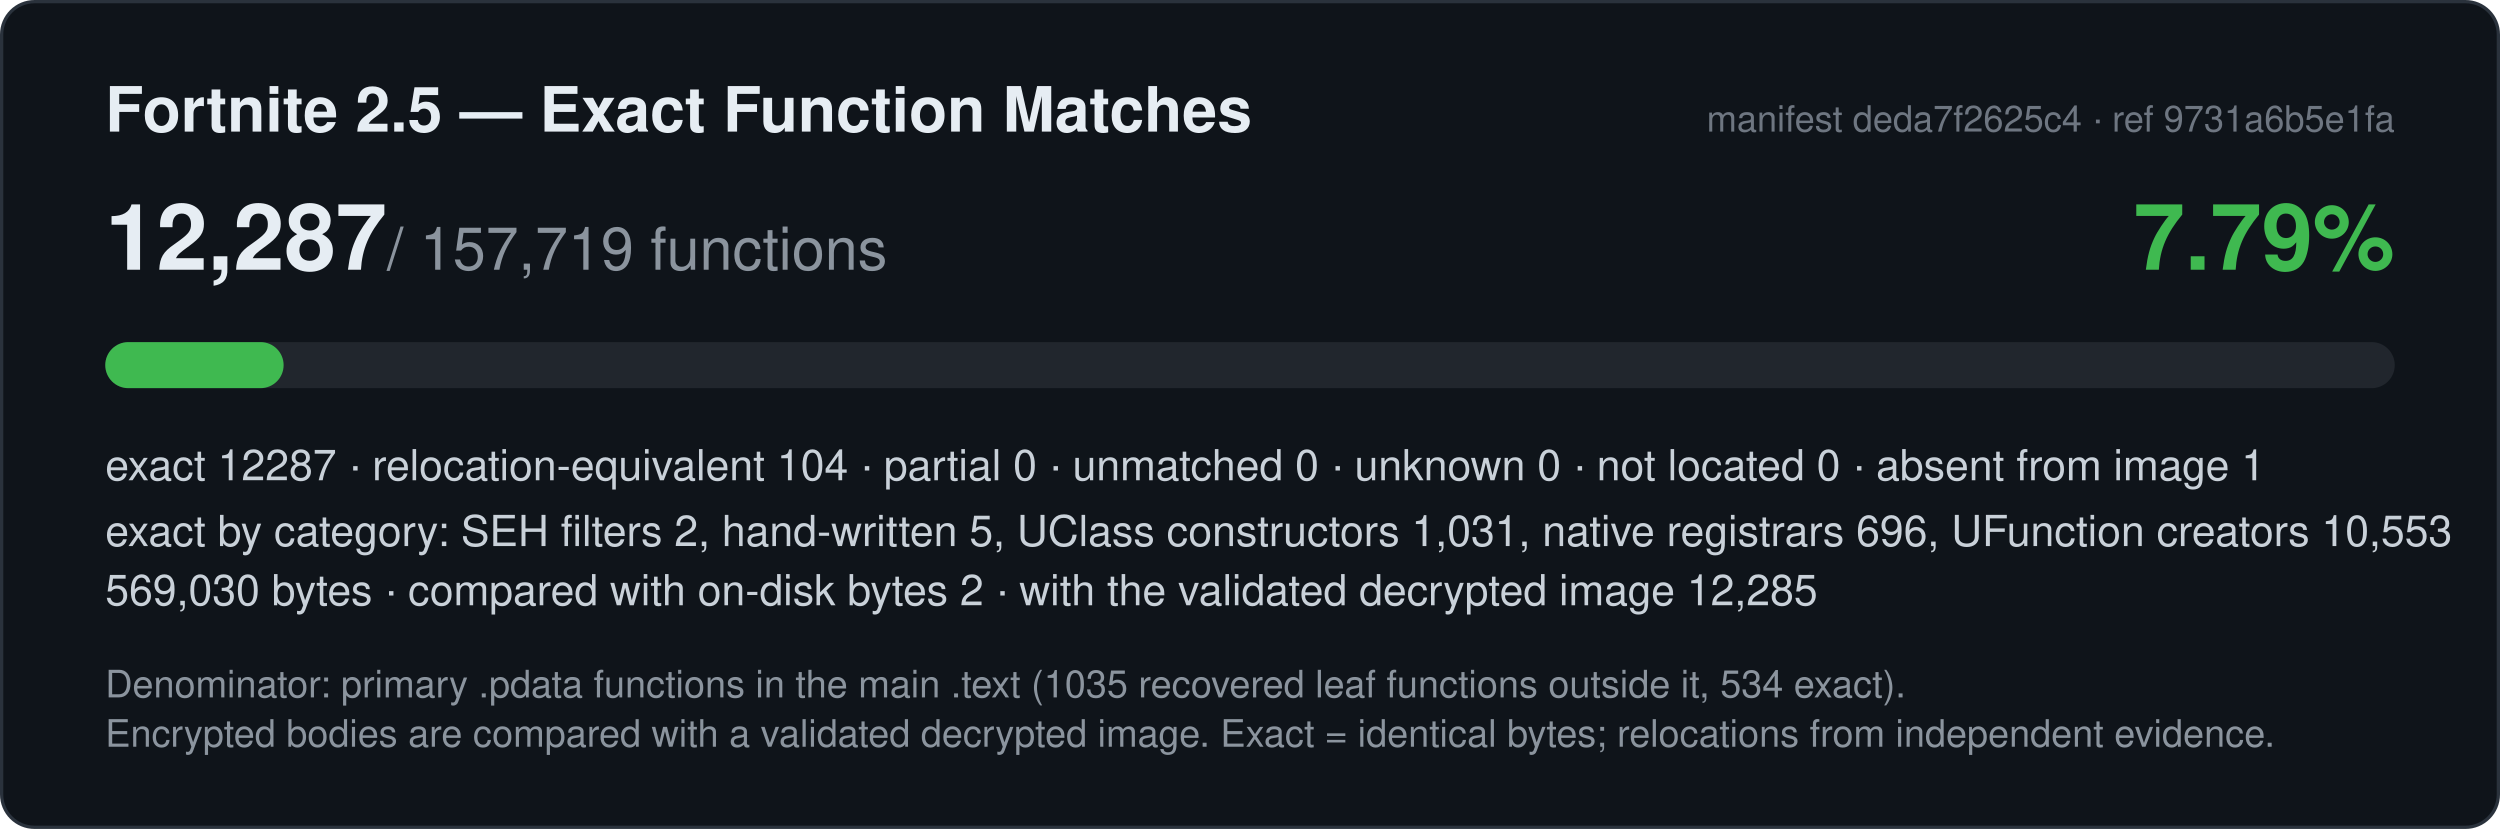
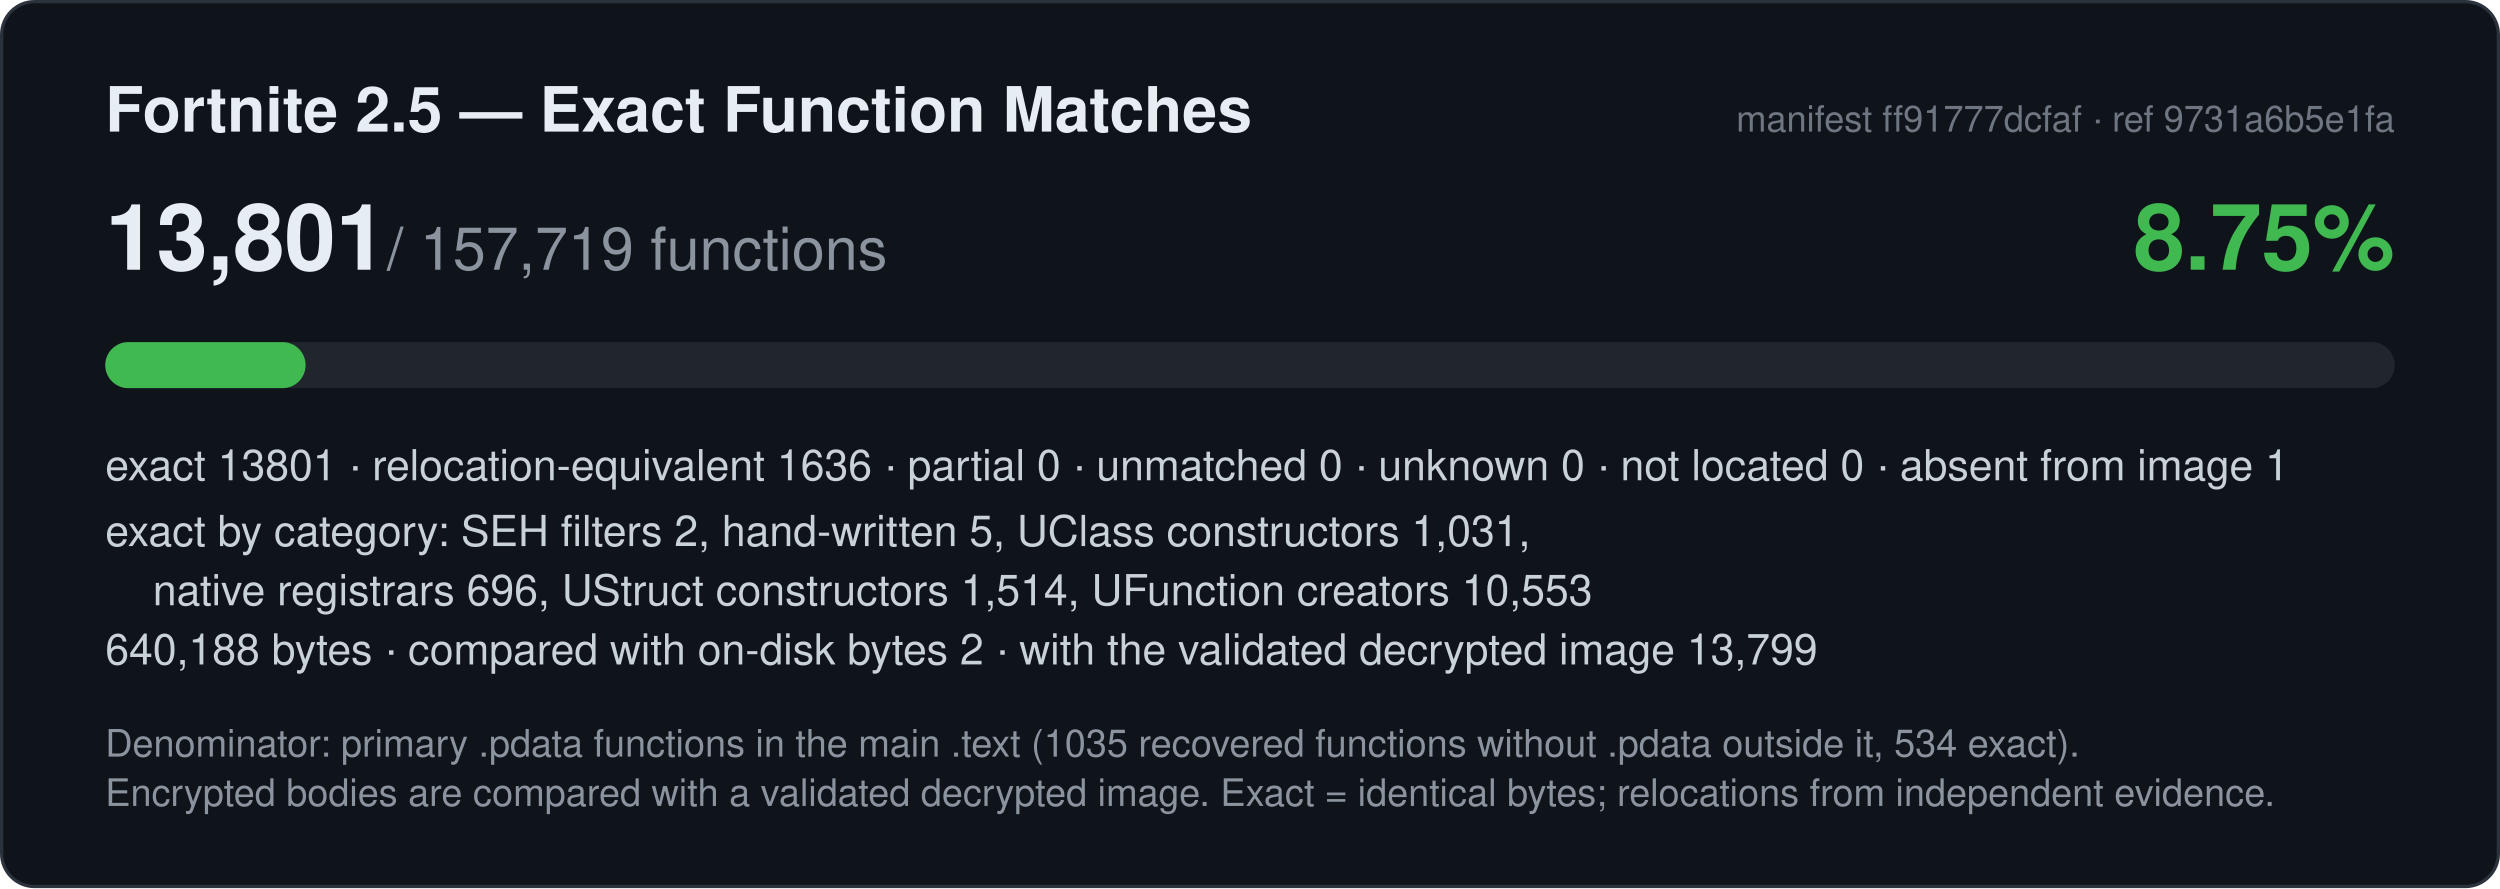
- <svg xmlns="http://www.w3.org/2000/svg" width="760" height="252" viewBox="0 0 760 252" role="img" aria-labelledby="t d">
-   <rect x="0.5" y="0.5" width="759" height="251" rx="10" fill="#0f141a" stroke="#2a323c" />
+ <svg xmlns="http://www.w3.org/2000/svg" width="760" height="270" viewBox="0 0 760 270" role="img" aria-labelledby="t d">
+   <rect x="0.5" y="0.5" width="759" height="269" rx="10" fill="#0f141a" stroke="#2a323c" />
  <text x="32" y="40" font-family="Segoe UI, -apple-system, Helvetica, Arial, sans-serif" font-size="19" font-weight="600" fill="#e6edf3">Fortnite 2.5 — Exact Function Matches</text>
-   <text x="32" y="82" font-family="Segoe UI, -apple-system, Helvetica, Arial, sans-serif" font-size="28" font-weight="700" fill="#e6edf3">12,287<tspan font-size="18" font-weight="400" fill="#8b949e"> / 157,719 functions</tspan>
+   <text x="32" y="82" font-family="Segoe UI, -apple-system, Helvetica, Arial, sans-serif" font-size="28" font-weight="700" fill="#e6edf3">13,801<tspan font-size="18" font-weight="400" fill="#8b949e"> / 157,719 functions</tspan>
  </text>
-   <text x="728" y="82" text-anchor="end" font-family="Segoe UI, -apple-system, Helvetica, Arial, sans-serif" font-size="28" font-weight="700" fill="#3fb950">7.79%</text>
+   <text x="728" y="82" text-anchor="end" font-family="Segoe UI, -apple-system, Helvetica, Arial, sans-serif" font-size="28" font-weight="700" fill="#3fb950">8.75%</text>
  <rect x="32" y="104" width="696" height="14" rx="7" fill="#21262d" />
-   <rect x="32" y="104" width="54.221" height="14" rx="7.000" fill="#3fb950" />
-   <text x="32" y="146" font-family="Segoe UI, -apple-system, Helvetica, Arial, sans-serif" font-size="13" fill="#c9d1d9">exact 12287 · relocation-equivalent 104 · partial 0 · unmatched 0 · unknown 0 · not located 0 · absent from image 1</text>
-   <text x="32" y="166" font-family="Segoe UI, -apple-system, Helvetica, Arial, sans-serif" font-size="13" fill="#c9d1d9">exact by category: SEH filters 2, hand-written 5, UClass constructors 1,031, native registrars 696, UFunction creators 10,553</text>
-   <text x="32" y="184" font-family="Segoe UI, -apple-system, Helvetica, Arial, sans-serif" font-size="13" fill="#c9d1d9">569,030 bytes · compared with on-disk bytes 2 · with the validated decrypted image 12,285</text>
-   <text x="32" y="212" font-family="Segoe UI, -apple-system, Helvetica, Arial, sans-serif" font-size="11.5" fill="#8b949e">Denominator: primary .pdata functions in the main .text (1035 recovered leaf functions outside it, 534 exact).</text>
-   <text x="32" y="227" font-family="Segoe UI, -apple-system, Helvetica, Arial, sans-serif" font-size="11.5" fill="#8b949e">Encrypted bodies are compared with a validated decrypted image. Exact = identical bytes; relocations from independent evidence.</text>
-   <text x="728" y="40" text-anchor="end" font-family="Segoe UI, -apple-system, Helvetica, Arial, sans-serif" font-size="11" fill="#6e7681">manifest deda7f2625c4 · ref 9731a6b5e1fa</text>
+   <rect x="32" y="104" width="60.903" height="14" rx="7.000" fill="#3fb950" />
+   <text x="32" y="146" font-family="Segoe UI, -apple-system, Helvetica, Arial, sans-serif" font-size="13" fill="#c9d1d9">exact 13801 · relocation-equivalent 1636 · partial 0 · unmatched 0 · unknown 0 · not located 0 · absent from image 1</text>
+   <text x="32" y="166" font-family="Segoe UI, -apple-system, Helvetica, Arial, sans-serif" font-size="13" fill="#c9d1d9" xml:space="preserve">exact by category: SEH filters 2, hand-written 5, UClass constructors 1,031,</text>
+   <text x="32" y="184" font-family="Segoe UI, -apple-system, Helvetica, Arial, sans-serif" font-size="13" fill="#c9d1d9" xml:space="preserve">    native registrars 696, UStruct constructors 1,514, UFunction creators 10,553</text>
+   <text x="32" y="202" font-family="Segoe UI, -apple-system, Helvetica, Arial, sans-serif" font-size="13" fill="#c9d1d9">640,188 bytes · compared with on-disk bytes 2 · with the validated decrypted image 13,799</text>
+   <text x="32" y="230" font-family="Segoe UI, -apple-system, Helvetica, Arial, sans-serif" font-size="11.5" fill="#8b949e">Denominator: primary .pdata functions in the main .text (1035 recovered functions without .pdata outside it, 534 exact).</text>
+   <text x="32" y="245" font-family="Segoe UI, -apple-system, Helvetica, Arial, sans-serif" font-size="11.5" fill="#8b949e">Encrypted bodies are compared with a validated decrypted image. Exact = identical bytes; relocations from independent evidence.</text>
+   <text x="728" y="40" text-anchor="end" font-family="Segoe UI, -apple-system, Helvetica, Arial, sans-serif" font-size="11" fill="#6e7681">manifest ff91777dcfaf · ref 9731a6b5e1fa</text>
</svg>
